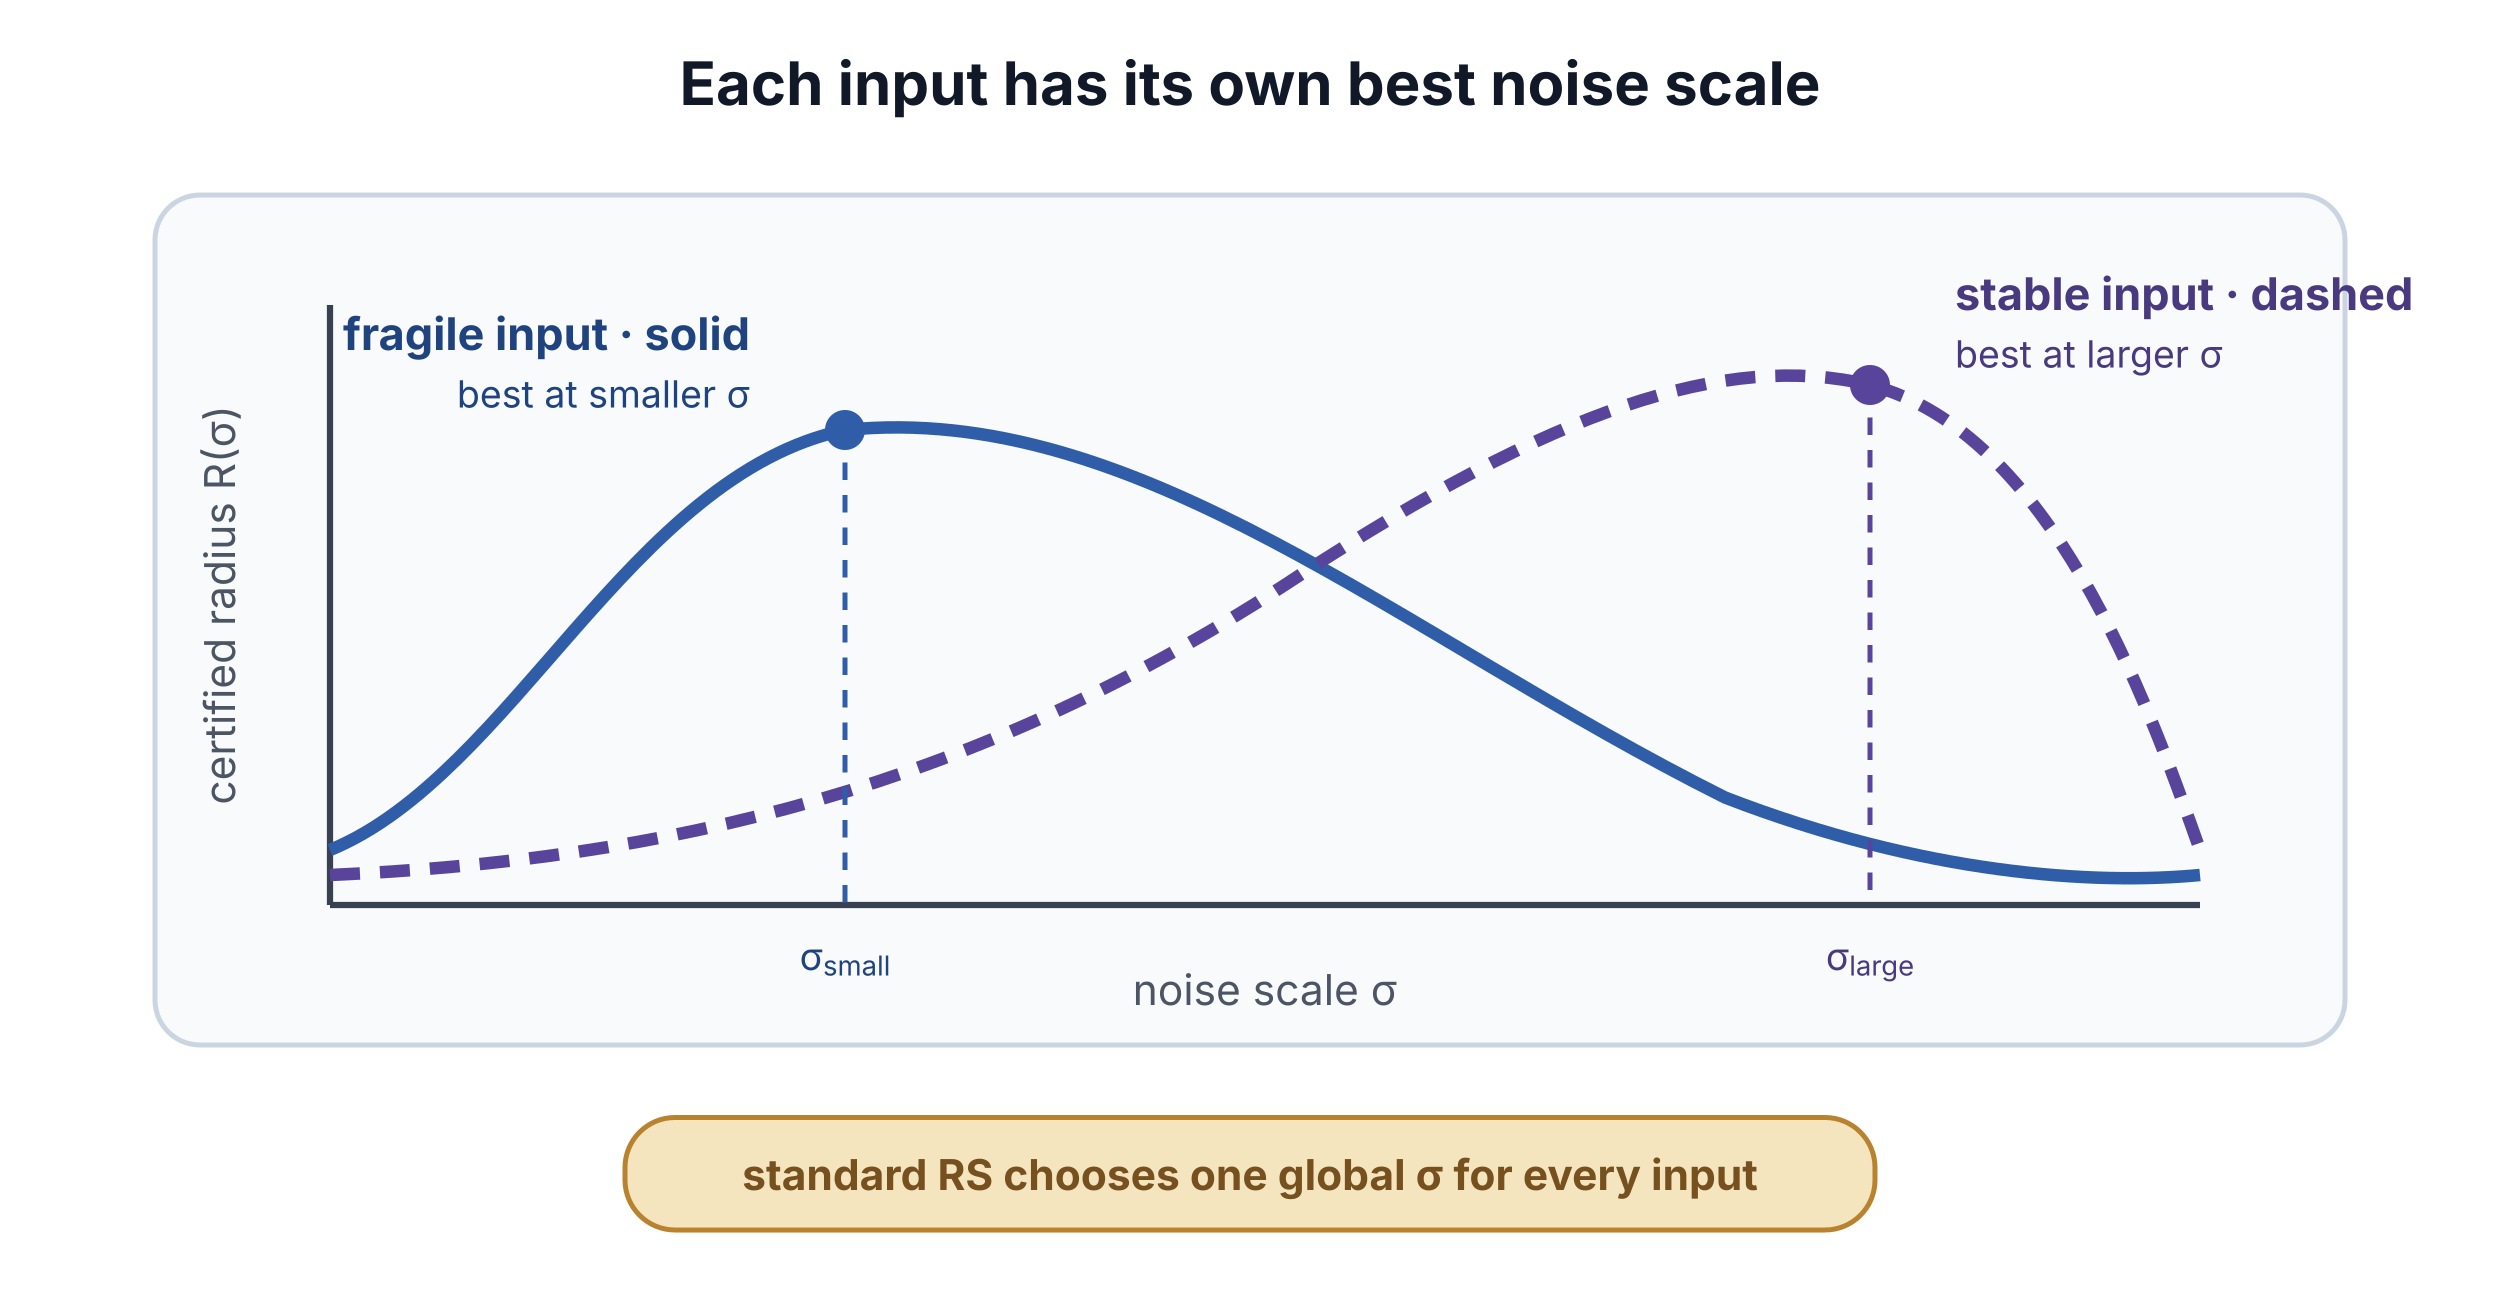
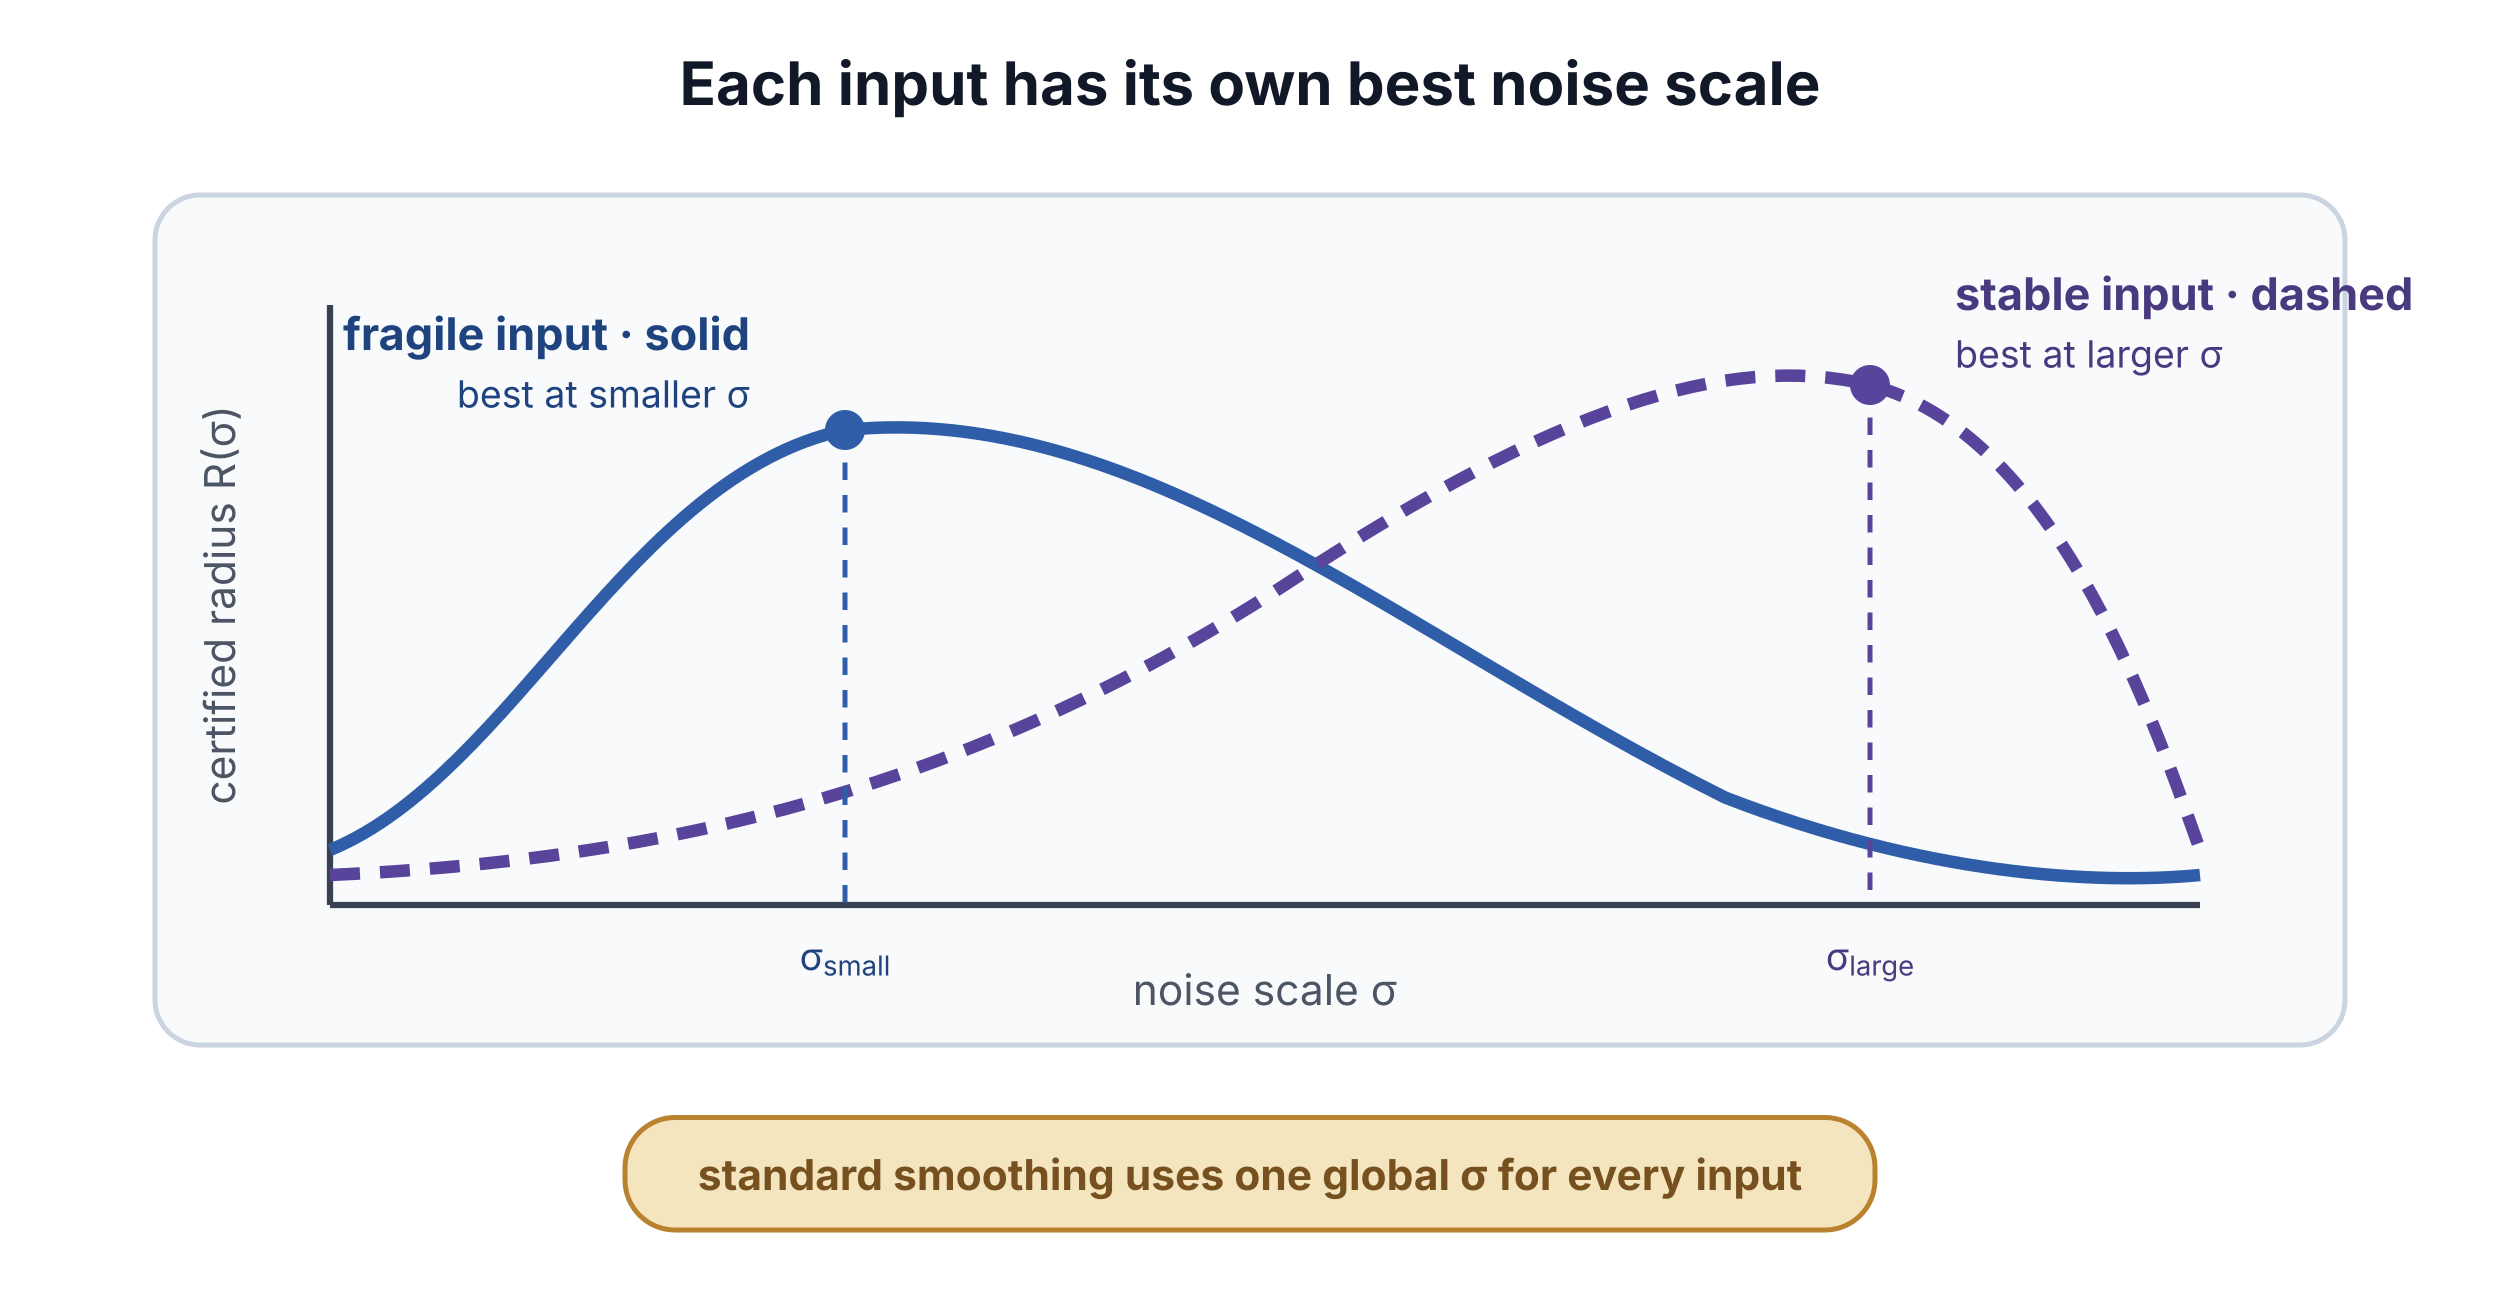
<svg xmlns="http://www.w3.org/2000/svg" viewBox="0 0 1000 520" role="img" aria-labelledby="title desc">
  <rect width="1000" height="520" fill="#fff" />
  <g font-family="-apple-system,BlinkMacSystemFont,'Segoe UI',sans-serif">
    <text x="500" y="42" text-anchor="middle" font-size="24" font-weight="650" fill="#111827">Each input has its own best noise scale</text>
    <rect x="62" y="78" width="876" height="340" rx="18" fill="#f8fafc" stroke="#cbd5e1" stroke-width="2" />
    <line x1="132" y1="362" x2="880" y2="362" stroke="#374151" stroke-width="2.5" />
    <line x1="132" y1="362" x2="132" y2="122" stroke="#374151" stroke-width="2.5" />
    <text x="506" y="402" text-anchor="middle" font-size="17" fill="#4b5563">noise scale σ</text>
    <text x="94" y="242" text-anchor="middle" transform="rotate(-90 94 242)" font-size="17" fill="#4b5563">certified radius R(σ)</text>
    <path d="M132 340 C205 310 252 190 338 172 C455 160 560 254 690 319 C770 350 838 354 880 350" fill="none" stroke="#2f5da8" stroke-width="5" />
    <path d="M132 350 C265 344 390 316 520 230 C620 165 690 140 748 154 C820 173 858 278 880 340" fill="none" stroke="#59449b" stroke-width="5" stroke-dasharray="12 8" />
    <line x1="338" y1="172" x2="338" y2="362" stroke="#2f5da8" stroke-width="2" stroke-dasharray="7 6" />
    <line x1="748" y1="154" x2="748" y2="362" stroke="#59449b" stroke-width="2" stroke-dasharray="7 6" />
    <circle cx="338" cy="172" r="8" fill="#2f5da8" />
    <circle cx="748" cy="154" r="8" fill="#59449b" />
    <text x="300" y="140" text-anchor="end" font-size="18" font-weight="700" fill="#1f437e">fragile input · solid</text>
    <text x="300" y="163" text-anchor="end" font-size="15" fill="#1f437e">best at smaller σ</text>
    <text x="782" y="124" font-size="18" font-weight="700" fill="#49397f">stable input · dashed</text>
    <text x="782" y="147" font-size="15" fill="#49397f">best at larger σ</text>
    <text x="338" y="388" text-anchor="middle" font-size="15" fill="#1f437e">σ<tspan baseline-shift="sub" font-size="11">small</tspan>
    </text>
    <text x="748" y="388" text-anchor="middle" font-size="15" fill="#49397f">σ<tspan baseline-shift="sub" font-size="11">large</tspan>
    </text>
    <rect x="250" y="447" width="500" height="45" rx="20" fill="#f5e5bf" stroke="#b9822f" stroke-width="2" />
-     <text x="500" y="476" text-anchor="middle" font-size="17" font-weight="650" fill="#76511f">standard RS chooses one global σ for every input</text>
+     <text x="500" y="476" text-anchor="middle" font-size="17" font-weight="650" fill="#76511f">standard smoothing uses one global σ for every input</text>
  </g>
</svg>
